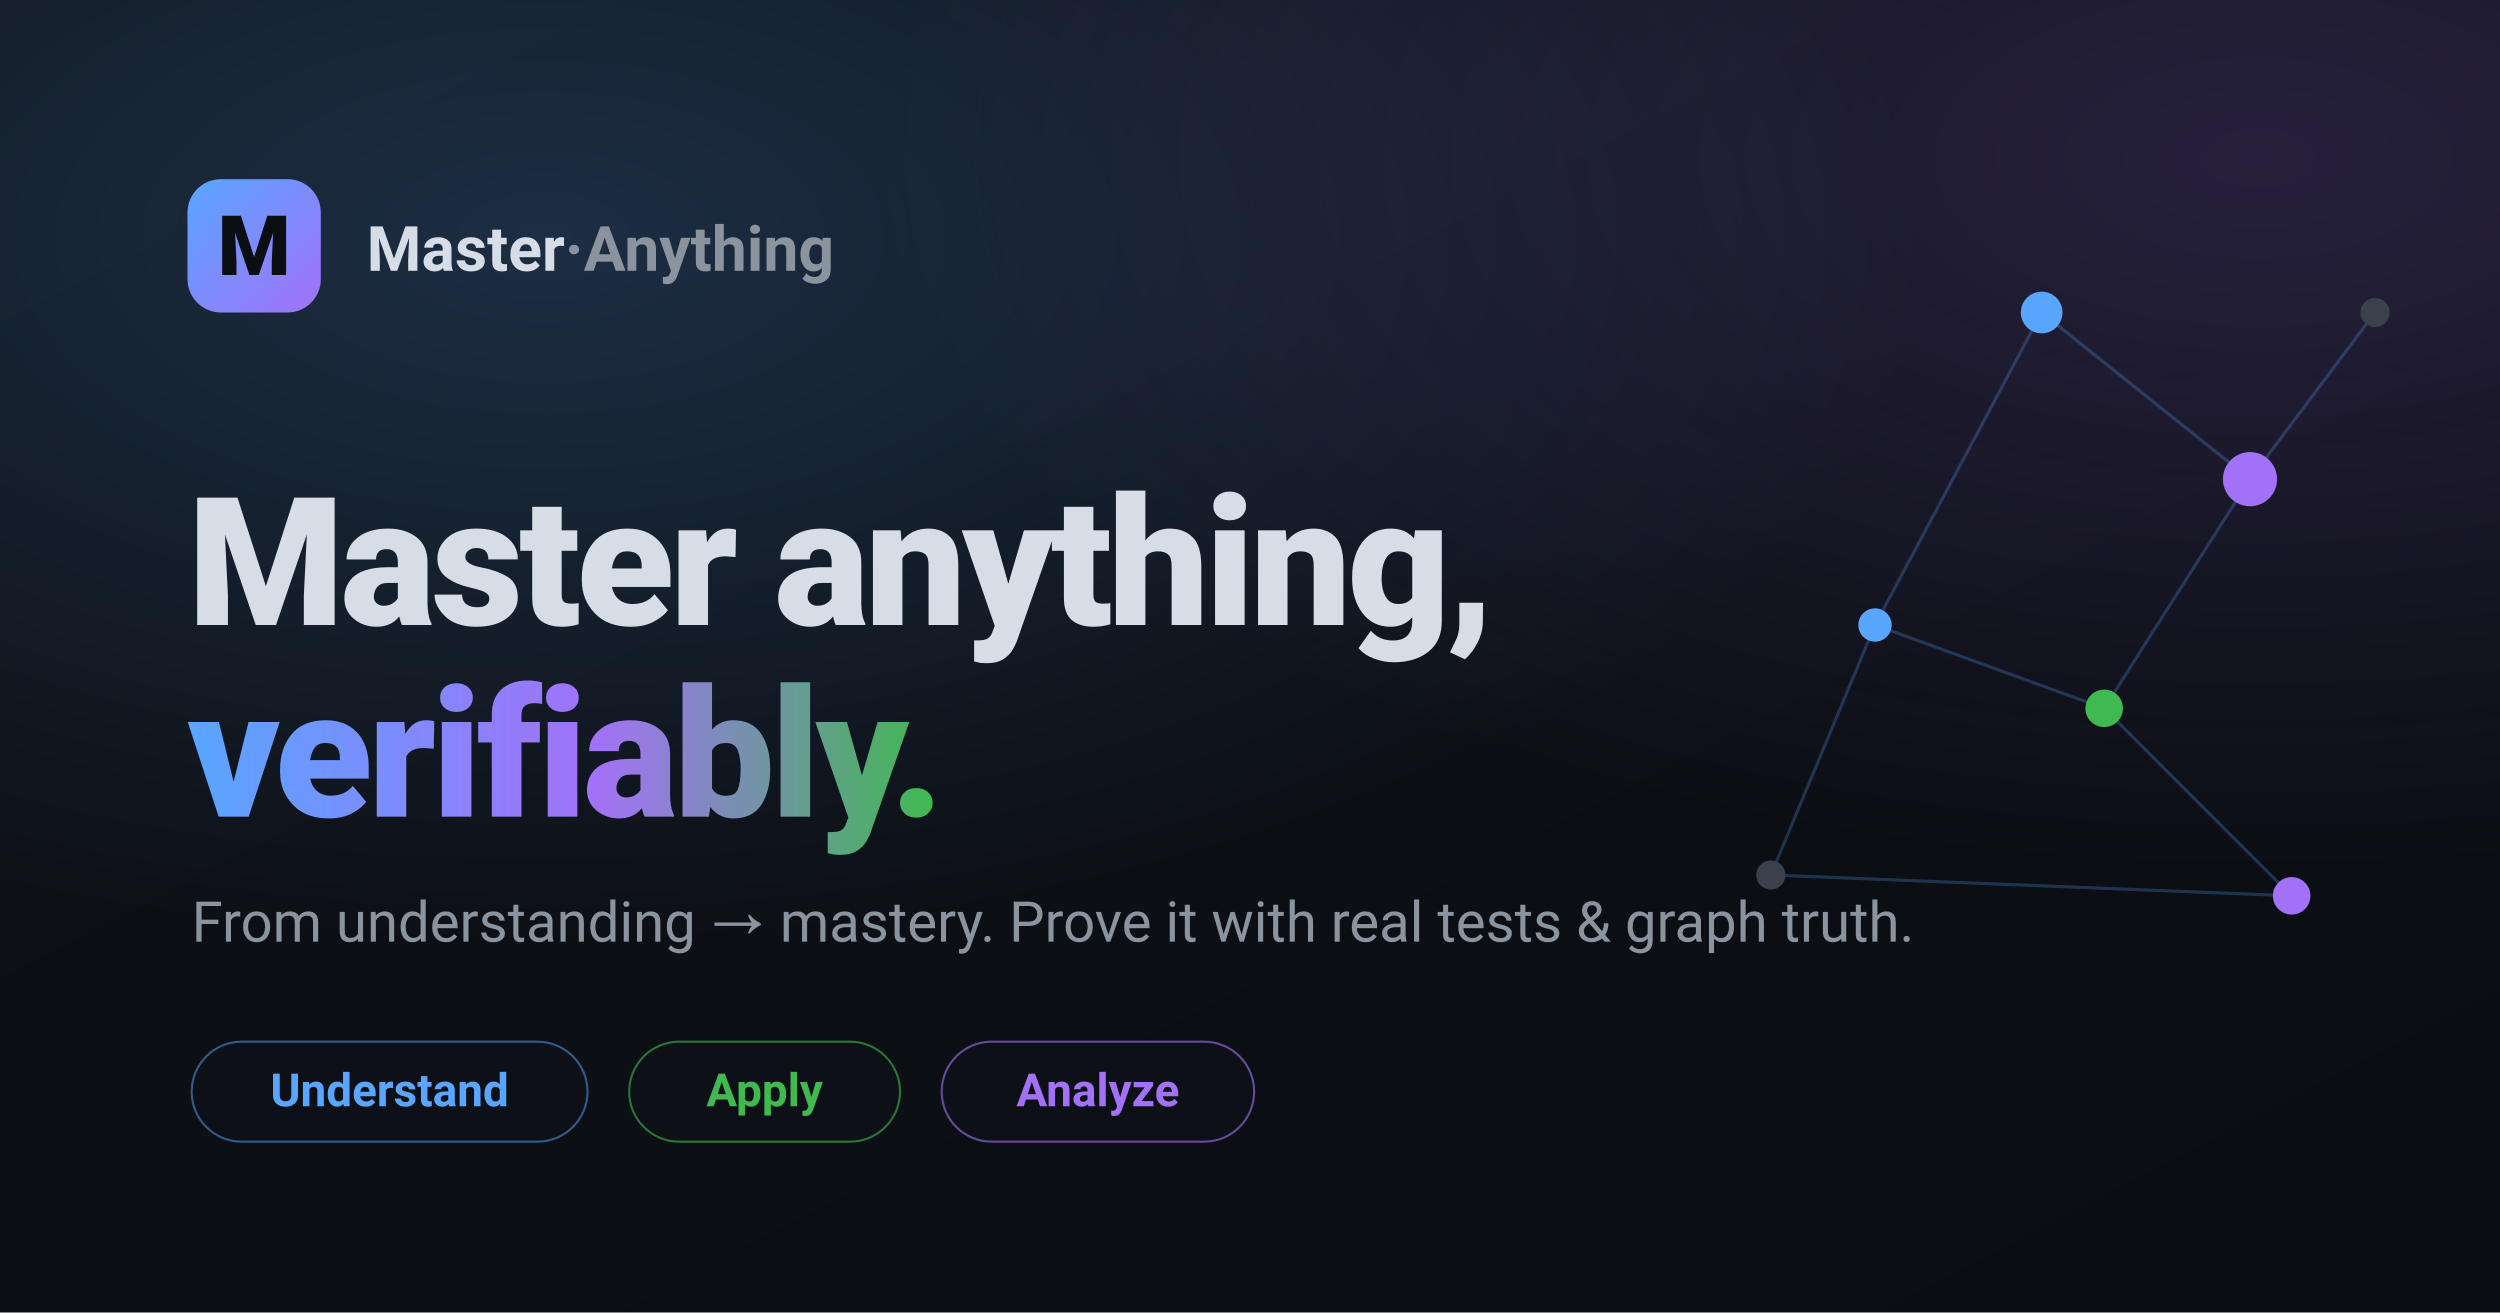
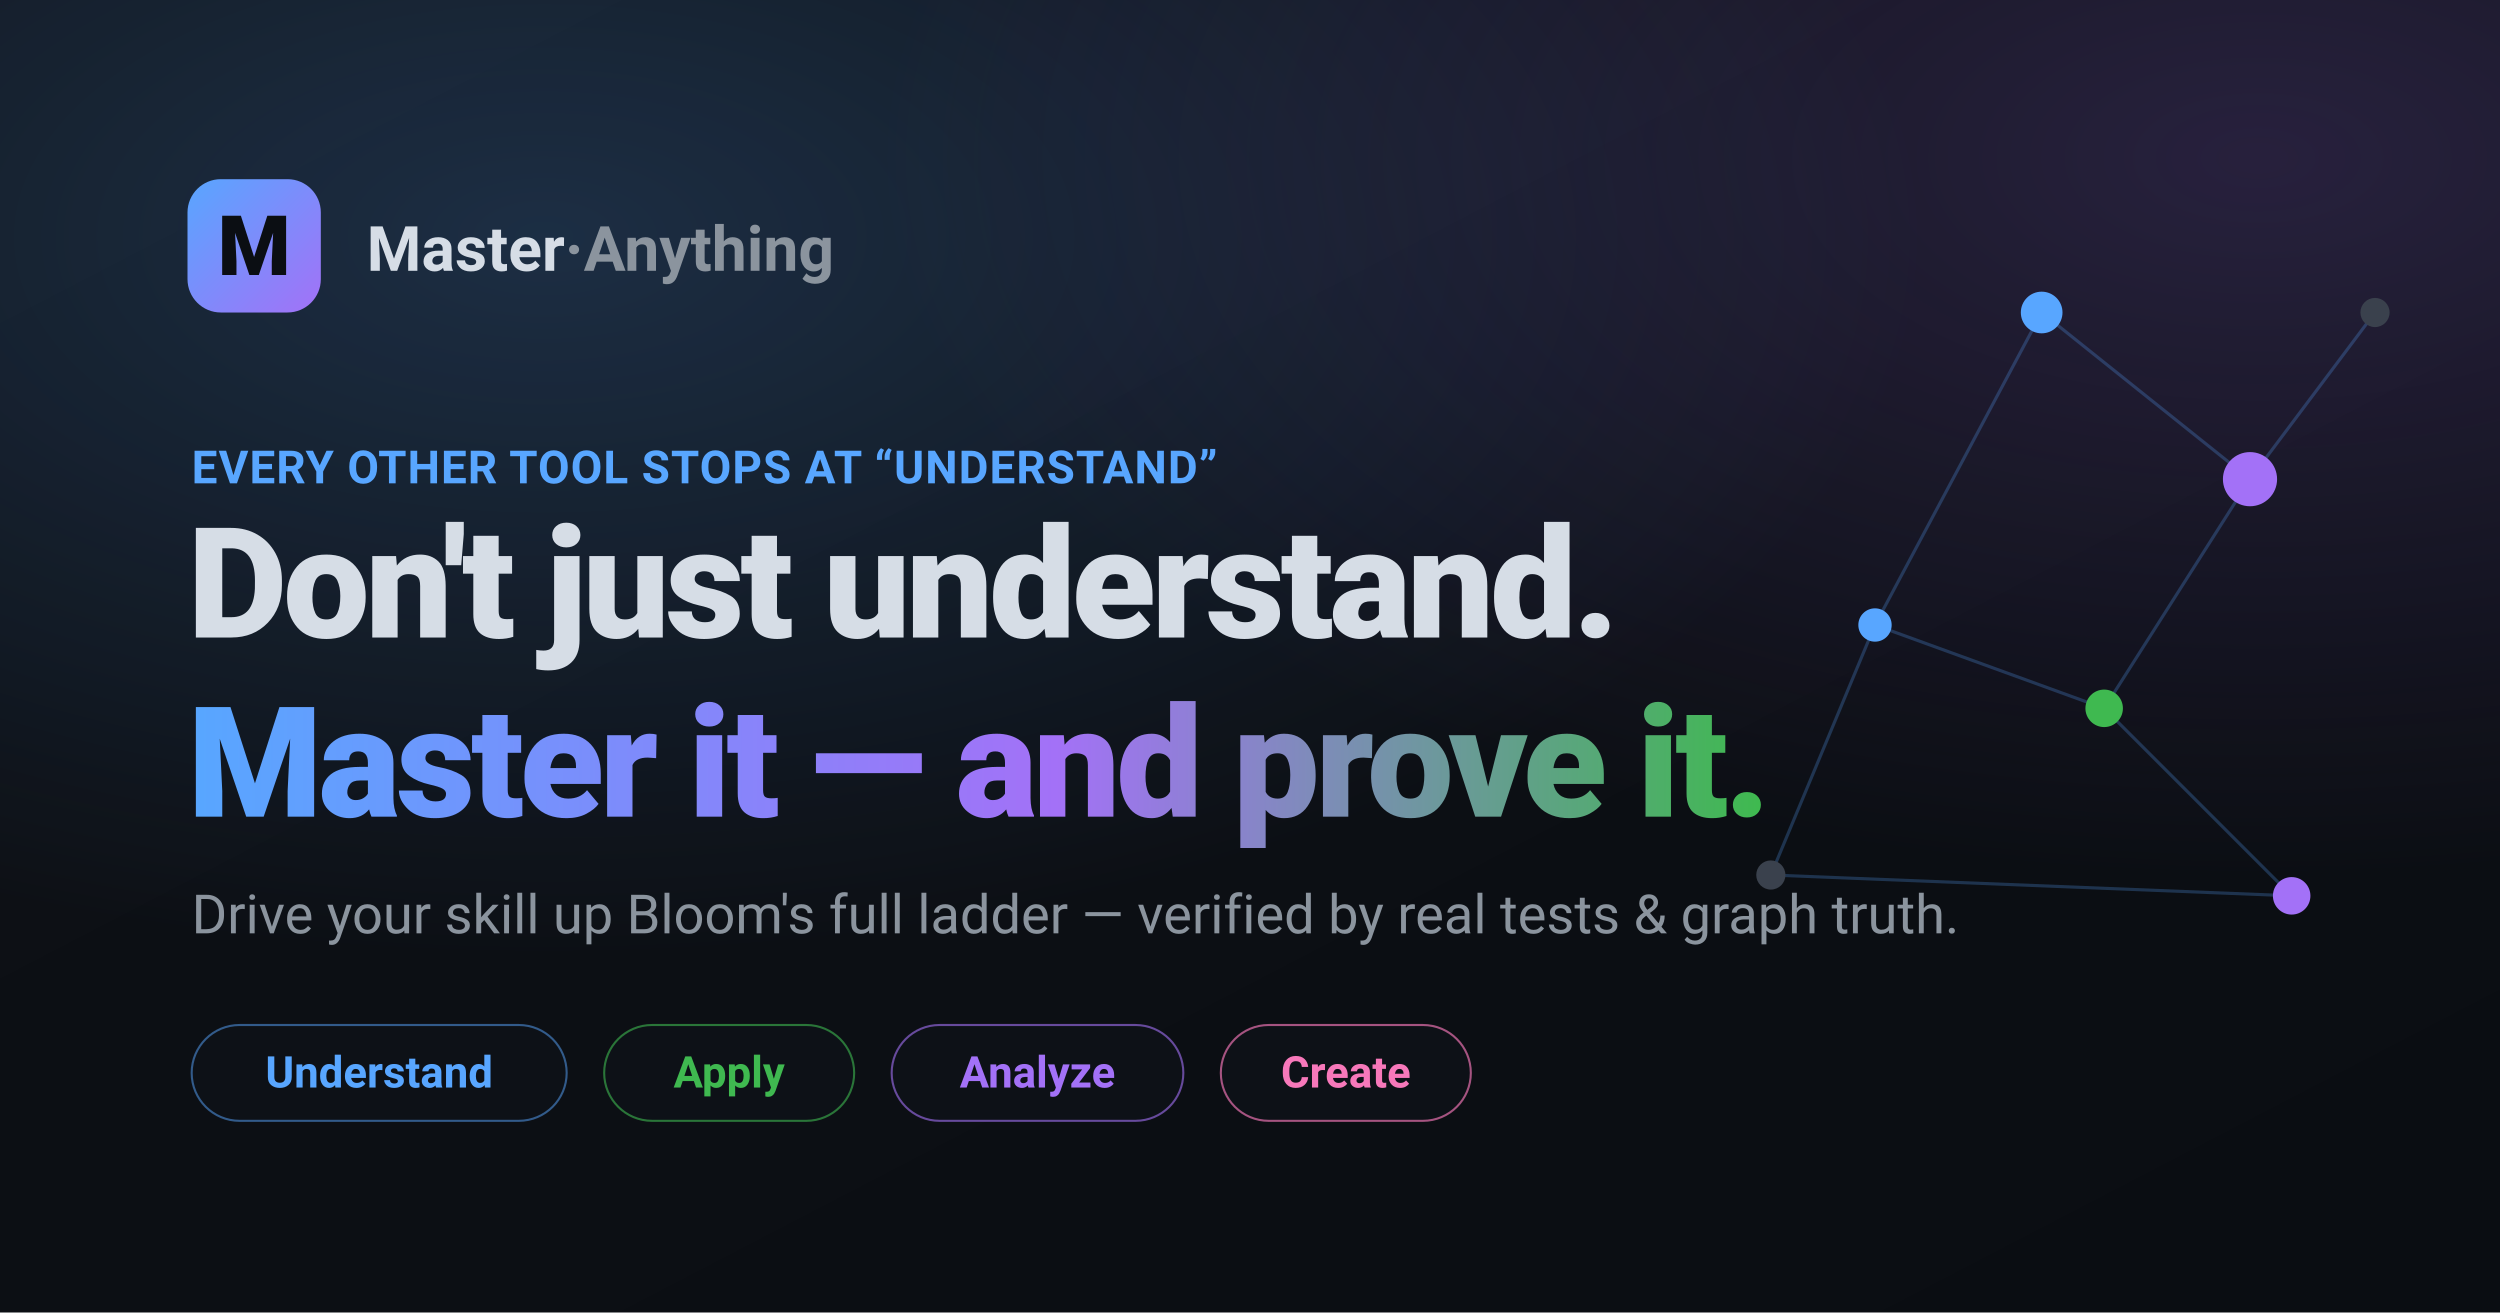
<svg xmlns="http://www.w3.org/2000/svg" width="1200" height="630" viewBox="0 0 1200 630" font-family="Segoe UI, Roboto, Helvetica, Arial, sans-serif">
  <defs>
    <linearGradient id="bg" x1="0" y1="0" x2="1" y2="1">
      <stop offset="0" stop-color="#0e1116" />
      <stop offset="1" stop-color="#0a0d12" />
    </linearGradient>
    <radialGradient id="glow1" cx="22%" cy="18%" r="55%">
      <stop offset="0" stop-color="#58a6ff" stop-opacity="0.20" />
      <stop offset="1" stop-color="#58a6ff" stop-opacity="0" />
    </radialGradient>
    <radialGradient id="glow2" cx="90%" cy="12%" r="55%">
      <stop offset="0" stop-color="#a371f7" stop-opacity="0.18" />
      <stop offset="1" stop-color="#a371f7" stop-opacity="0" />
    </radialGradient>
    <linearGradient id="grad" x1="0" y1="0" x2="1" y2="0">
      <stop offset="0" stop-color="#58a6ff" />
      <stop offset="0.55" stop-color="#a371f7" />
      <stop offset="1" stop-color="#3fb950" />
    </linearGradient>
    <linearGradient id="logo" x1="0" y1="0" x2="1" y2="1">
      <stop offset="0" stop-color="#58a6ff" />
      <stop offset="1" stop-color="#a371f7" />
    </linearGradient>
  </defs>
  <rect width="1200" height="630" fill="url(#bg)" />
  <rect width="1200" height="630" fill="url(#glow1)" />
  <rect width="1200" height="630" fill="url(#glow2)" />
  <g stroke="#58a6ff" stroke-opacity="0.25" stroke-width="1.5">
    <line x1="980" y1="150" x2="1080" y2="230" />
    <line x1="1080" y1="230" x2="1010" y2="340" />
    <line x1="1010" y1="340" x2="900" y2="300" />
    <line x1="900" y1="300" x2="980" y2="150" />
    <line x1="1080" y1="230" x2="1140" y2="150" />
    <line x1="1010" y1="340" x2="1100" y2="430" />
    <line x1="900" y1="300" x2="850" y2="420" />
    <line x1="850" y1="420" x2="1100" y2="430" />
  </g>
  <g>
    <circle cx="980" cy="150" r="10" fill="#58a6ff" />
    <circle cx="1080" cy="230" r="13" fill="#a371f7" />
    <circle cx="1010" cy="340" r="9" fill="#3fb950" />
    <circle cx="900" cy="300" r="8" fill="#58a6ff" />
    <circle cx="1140" cy="150" r="7" fill="#3a414d" />
    <circle cx="1100" cy="430" r="9" fill="#a371f7" />
    <circle cx="850" cy="420" r="7" fill="#3a414d" />
  </g>
  <g transform="translate(90,86)">
    <rect width="64" height="64" rx="16" fill="url(#logo)" />
    <text x="32" y="46" text-anchor="middle" font-size="40" font-weight="800" fill="#0b0e13">M</text>
    <text x="86" y="44" font-size="30" font-weight="700" fill="#d6dde6">Master<tspan fill="#8b949e">·Anything</tspan>
    </text>
  </g>
-   <text x="90" y="300" font-size="86" font-weight="800" fill="#d6dde6" letter-spacing="-2">Master anything,</text>
-   <text x="90" y="392" font-size="86" font-weight="800" fill="url(#grad)" letter-spacing="-2">verifiably.</text>
-   <text x="92" y="452" font-size="27" fill="#8b949e">From understanding → mastery. Prove it with real tests &amp; graph truth.</text>
-   <g transform="translate(92,500)" font-size="22" font-weight="700">
-     <rect width="190" height="48" rx="24" fill="#0d1117" stroke="#58a6ff" stroke-opacity="0.5" />
-     <text x="95" y="31" text-anchor="middle" fill="#58a6ff">Understand</text>
-     <g transform="translate(210,0)">
-       <rect width="130" height="48" rx="24" fill="#0d1117" stroke="#3fb950" stroke-opacity="0.6" />
-       <text x="65" y="31" text-anchor="middle" fill="#3fb950">Apply</text>
+   <text x="92" y="232" font-size="22" font-weight="700" fill="#58a6ff" letter-spacing="0.5">EVERY OTHER TOOL STOPS AT “UNDERSTAND”</text>
+   <text x="90" y="306" font-size="74" font-weight="800" fill="#d6dde6" letter-spacing="-2">Don't just understand.</text>
+   <text x="90" y="392" font-size="74" font-weight="800" fill="url(#grad)" letter-spacing="-2">Master it — and prove it.</text>
+   <text x="92" y="448" font-size="26" fill="#8b949e">Drive your skill up Bloom's full ladder — verified by real tests &amp; graph truth.</text>
+   <g transform="translate(92,492)" font-size="21" font-weight="700">
+     <rect width="180" height="46" rx="23" fill="#0d1117" stroke="#58a6ff" stroke-opacity="0.5" />
+     <text x="90" y="30" text-anchor="middle" fill="#58a6ff">Understand</text>
+     <g transform="translate(198,0)">
+       <rect width="120" height="46" rx="23" fill="#0d1117" stroke="#3fb950" stroke-opacity="0.6" />
+       <text x="60" y="30" text-anchor="middle" fill="#3fb950">Apply</text>
    </g>
-     <g transform="translate(360,0)">
-       <rect width="150" height="48" rx="24" fill="#0d1117" stroke="#a371f7" stroke-opacity="0.6" />
-       <text x="75" y="31" text-anchor="middle" fill="#a371f7">Analyze</text>
+     <g transform="translate(336,0)">
+       <rect width="140" height="46" rx="23" fill="#0d1117" stroke="#a371f7" stroke-opacity="0.6" />
+       <text x="70" y="30" text-anchor="middle" fill="#a371f7">Analyze</text>
+     </g>
+     <g transform="translate(494,0)">
+       <rect width="120" height="46" rx="23" fill="#0d1117" stroke="#f778ba" stroke-opacity="0.65" />
+       <text x="60" y="30" text-anchor="middle" fill="#f778ba">Create</text>
    </g>
  </g>
</svg>
